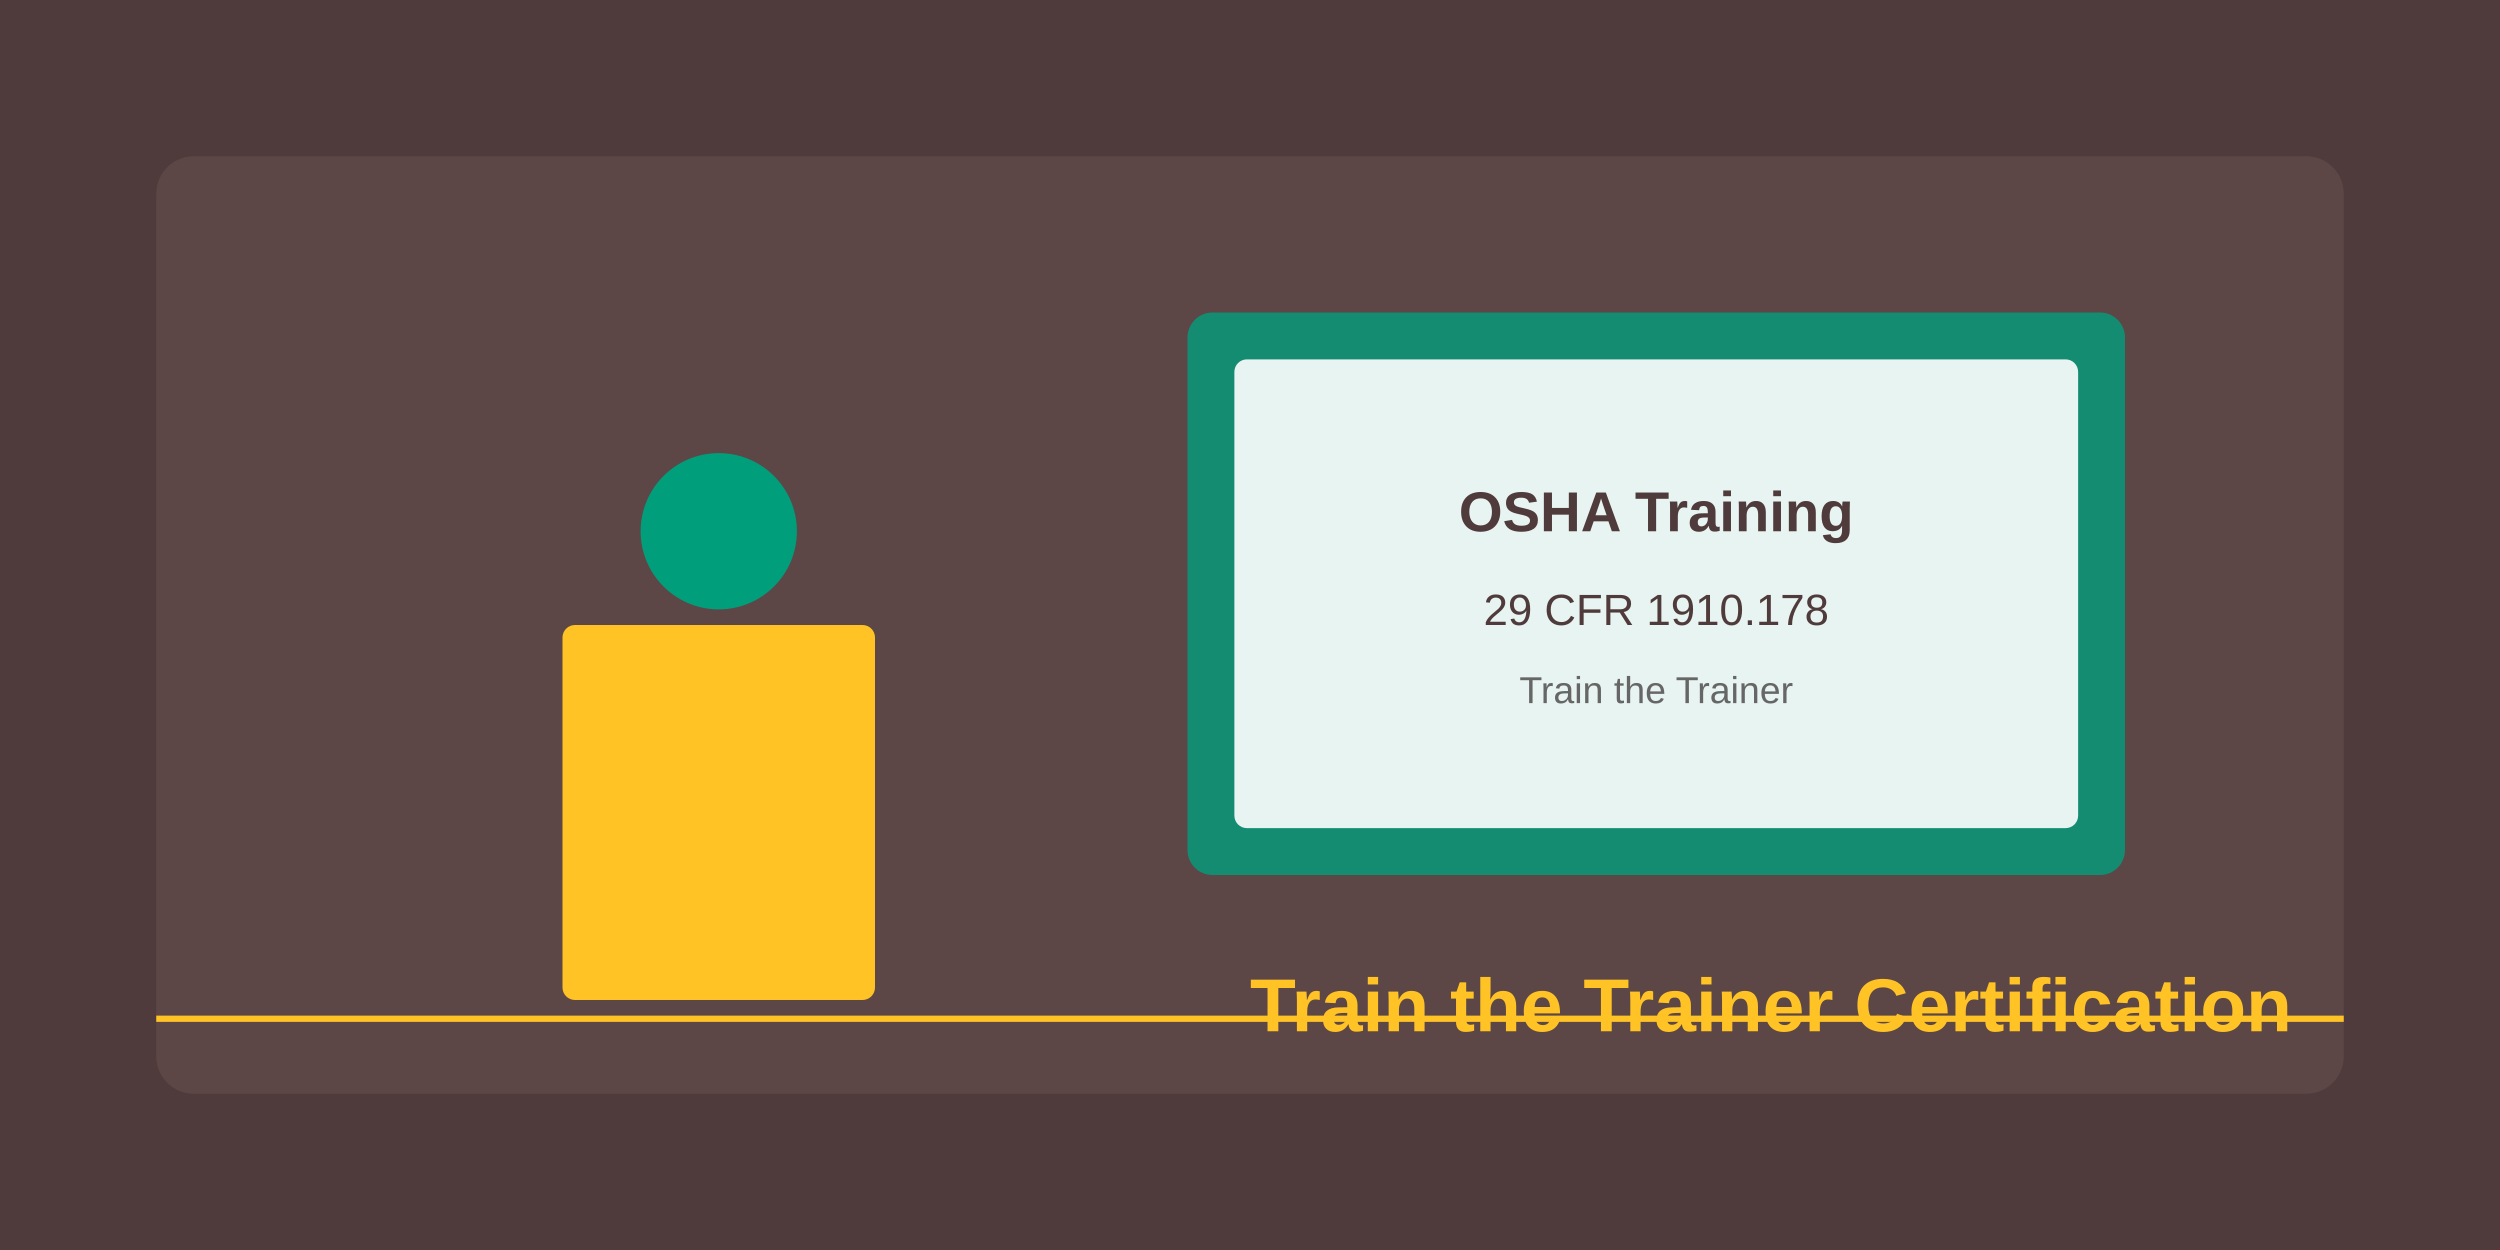
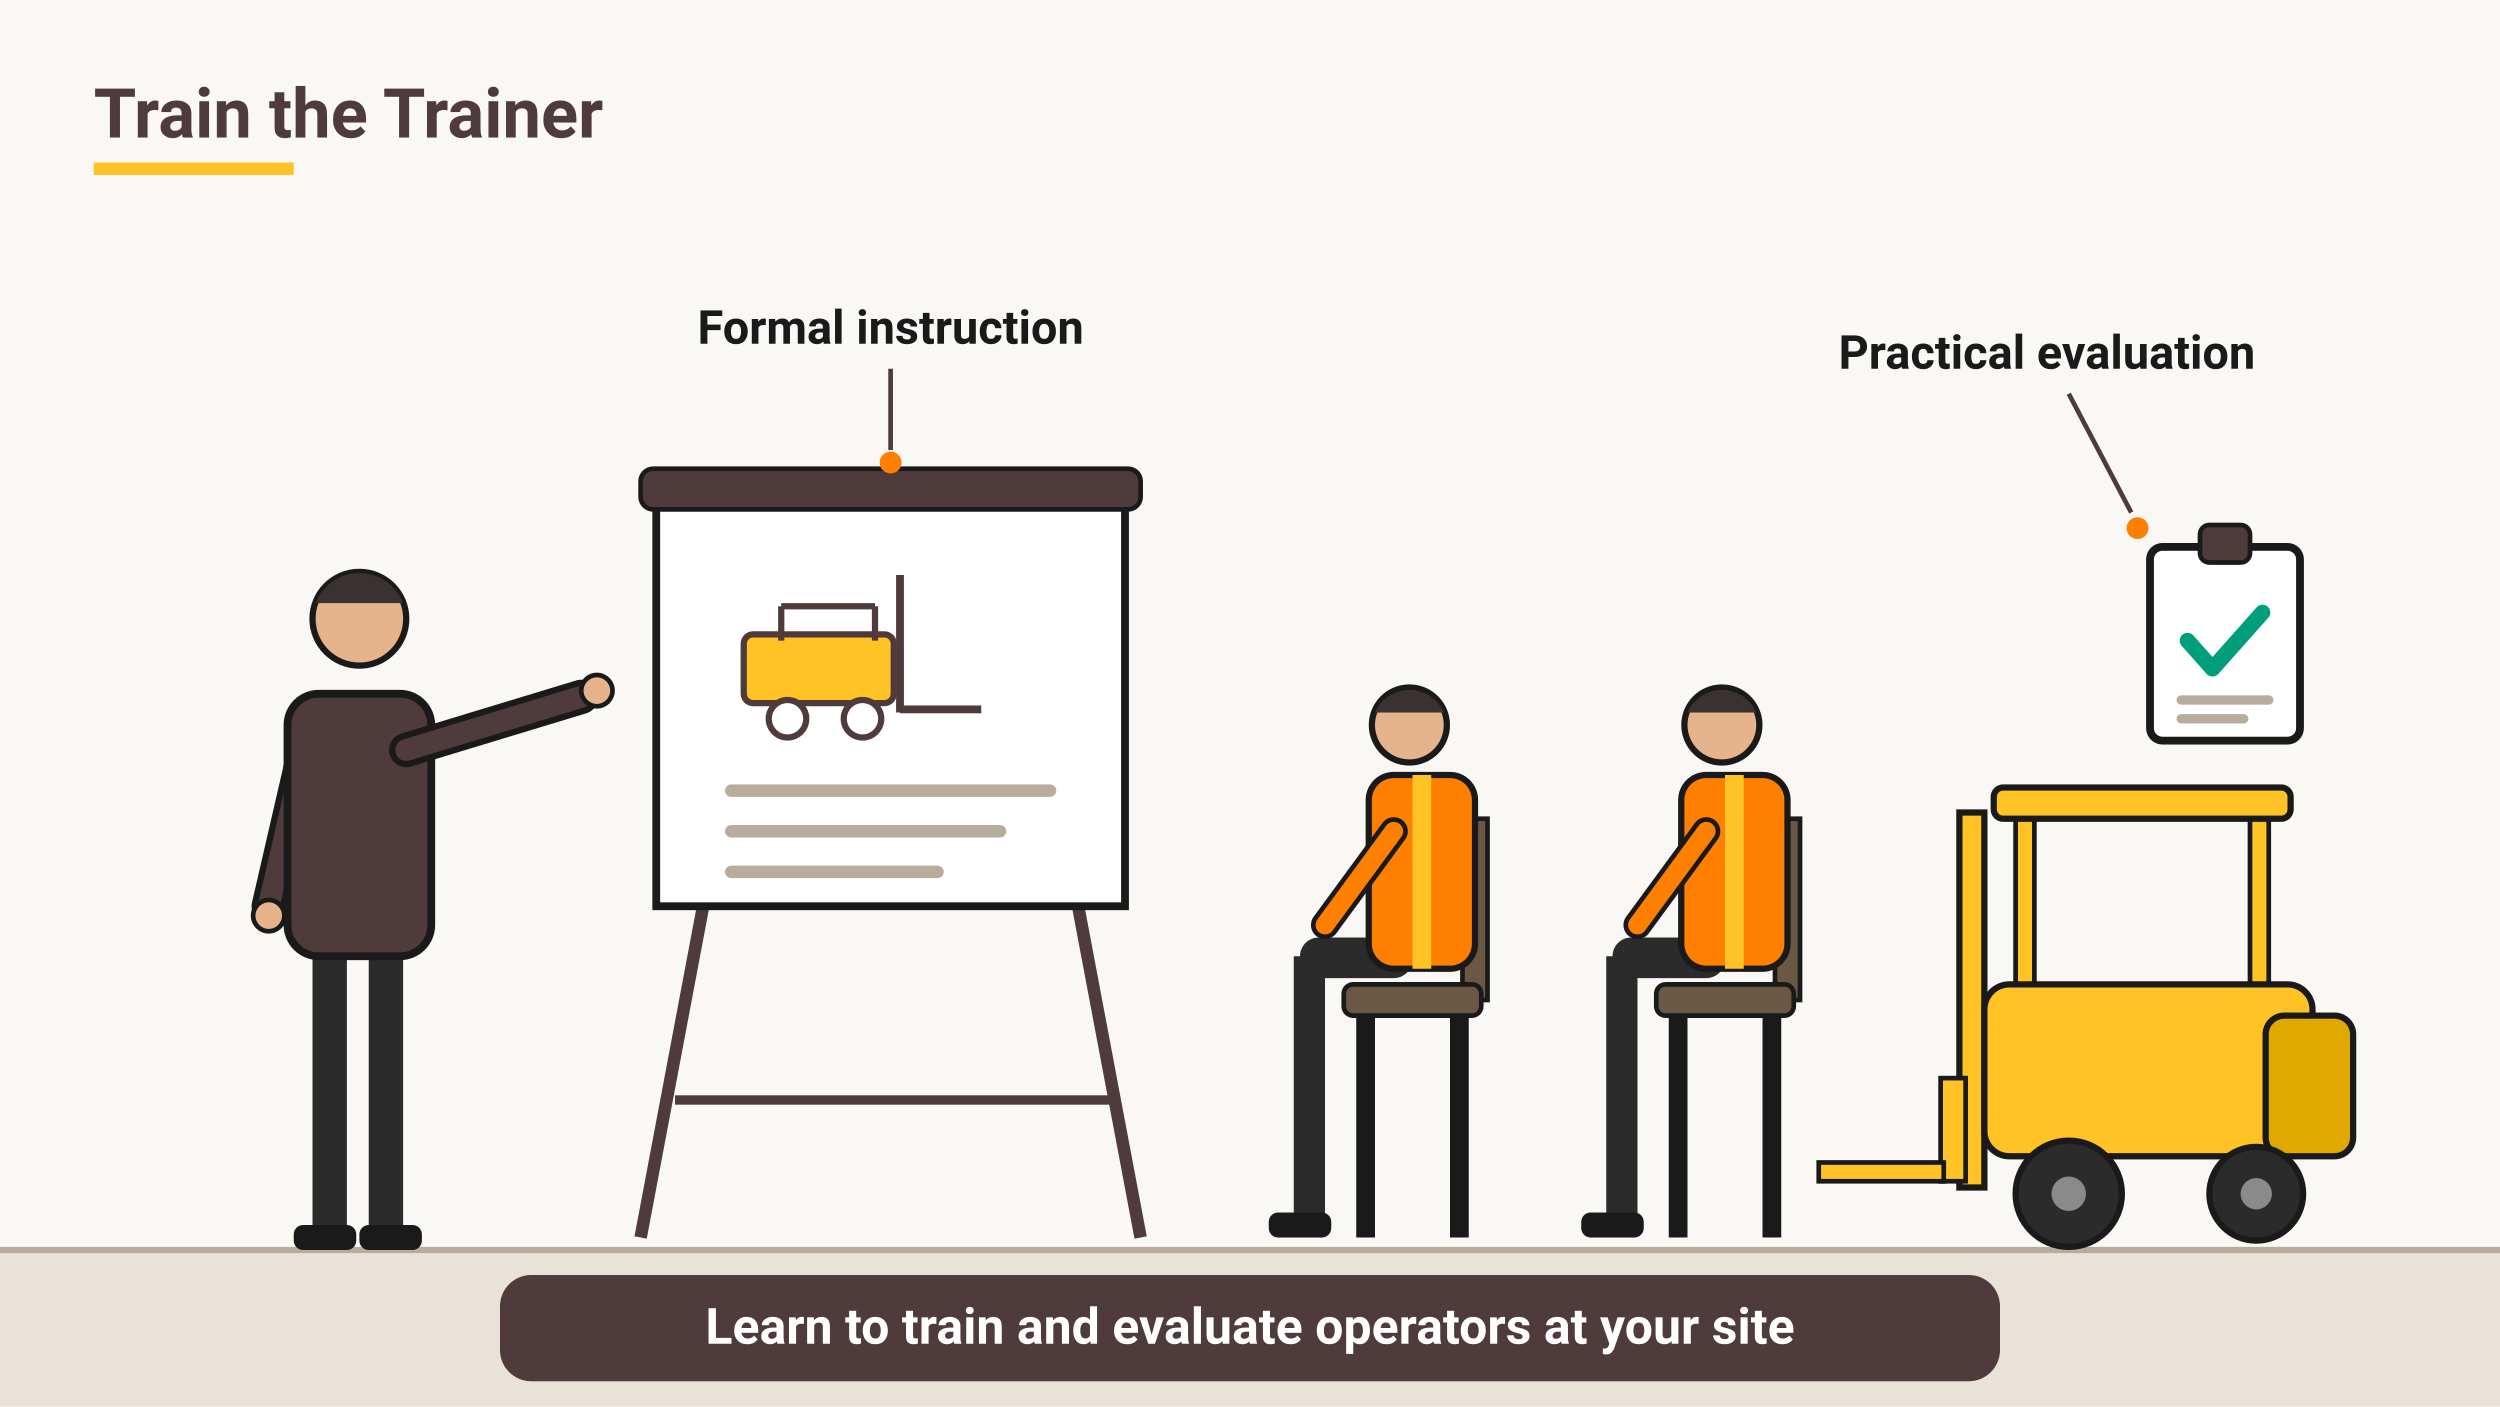
- <svg xmlns="http://www.w3.org/2000/svg" width="800" height="400" viewBox="0 0 800 400" fill="none">
-   <rect width="800" height="400" fill="#4f3b3b" />
-   <rect x="50" y="50" width="700" height="300" fill="#5d4646" rx="12" />
-   <rect x="180" y="200" width="100" height="120" fill="#FFC326" rx="4" />
-   <circle cx="230" cy="170" r="25" fill="#019E7C" />
-   <rect x="380" y="100" width="300" height="180" fill="#019E7C" rx="8" opacity="0.8" />
-   <rect x="395" y="115" width="270" height="150" fill="#ffffff" rx="4" opacity="0.9" />
-   <text x="530" y="170" font-family="Arial, sans-serif" font-size="18" font-weight="bold" fill="#4f3b3b" text-anchor="middle">OSHA Training</text>
-   <text x="530" y="200" font-family="Arial, sans-serif" font-size="14" fill="#4f3b3b" text-anchor="middle">29 CFR 1910.178</text>
-   <text x="530" y="225" font-family="Arial, sans-serif" font-size="12" fill="#666" text-anchor="middle">Train the Trainer</text>
-   <text x="400" y="330" font-family="Arial, sans-serif" font-size="24" font-weight="bold" fill="#FFC326">Train the Trainer Certification</text>
-   <rect x="50" y="325" width="700" height="2" fill="#FFC326" />
+ <svg xmlns="http://www.w3.org/2000/svg" viewBox="0 0 800 450" font-family="Roboto, Arial, sans-serif">
+   <rect width="800" height="450" fill="#faf8f5" />
+   <rect x="0" y="400" width="800" height="50" fill="#e8e2d8" />
+   <line x1="0" y1="400" x2="800" y2="400" stroke="#b8ad9c" stroke-width="2" />
+   <text x="30" y="44" font-size="22" font-weight="700" fill="#4f3b3b">Train the Trainer</text>
+   <rect x="30" y="52" width="64" height="4" fill="#FFC326" />
+   <rect x="627" y="260" width="8" height="120" fill="#FFC326" stroke="#1a1a1a" stroke-width="2" />
+   <rect x="621" y="345" width="8" height="33" fill="#FFC326" stroke="#1a1a1a" stroke-width="1.5" />
+   <rect x="582" y="372" width="40" height="6" fill="#FFC326" stroke="#1a1a1a" stroke-width="1.5" />
+   <rect x="645" y="262" width="6" height="55" fill="#FFC326" stroke="#1a1a1a" stroke-width="1.5" />
+   <rect x="720" y="262" width="6" height="55" fill="#FFC326" stroke="#1a1a1a" stroke-width="1.5" />
+   <rect x="638" y="252" width="95" height="10" rx="3" fill="#FFC326" stroke="#1a1a1a" stroke-width="2" />
+   <rect x="635" y="315" width="105" height="55" rx="8" fill="#FFC326" stroke="#1a1a1a" stroke-width="2" />
+   <rect x="725" y="325" width="28" height="45" rx="6" fill="#e0a800" stroke="#1a1a1a" stroke-width="2" />
+   <circle cx="662" cy="382" r="17" fill="#2b2b2b" stroke="#1a1a1a" stroke-width="2" />
+   <circle cx="662" cy="382" r="5.5" fill="#8a8a8a" />
+   <circle cx="722" cy="382" r="15" fill="#2b2b2b" stroke="#1a1a1a" stroke-width="2" />
+   <circle cx="722" cy="382" r="5" fill="#8a8a8a" />
+   <rect x="688" y="175" width="48" height="62" rx="4" fill="#ffffff" stroke="#1a1a1a" stroke-width="2.5" />
+   <rect x="704" y="168" width="16" height="12" rx="3" fill="#4f3b3b" stroke="#1a1a1a" stroke-width="1.5" />
+   <path d="M700 205 l8 9 l16 -18" fill="none" stroke="#019E7C" stroke-width="5" stroke-linecap="round" stroke-linejoin="round" />
+   <line x1="698" y1="224" x2="726" y2="224" stroke="#b8ad9c" stroke-width="3" stroke-linecap="round" />
+   <line x1="698" y1="230" x2="718" y2="230" stroke="#b8ad9c" stroke-width="3" stroke-linecap="round" />
+   <line x1="225" y1="290" x2="205" y2="396" stroke="#4f3b3b" stroke-width="4" />
+   <line x1="345" y1="290" x2="365" y2="396" stroke="#4f3b3b" stroke-width="4" />
+   <line x1="216" y1="352" x2="356" y2="352" stroke="#4f3b3b" stroke-width="3" />
+   <rect x="210" y="160" width="150" height="130" fill="#ffffff" stroke="#1a1a1a" stroke-width="2.5" />
+   <rect x="205" y="150" width="160" height="13" rx="4" fill="#4f3b3b" stroke="#1a1a1a" stroke-width="1.5" />
+   <rect x="238" y="203" width="48" height="22" rx="3" fill="#FFC326" stroke="#4f3b3b" stroke-width="2" />
+   <line x1="288" y1="184" x2="288" y2="228" stroke="#4f3b3b" stroke-width="2.5" />
+   <line x1="288" y1="227" x2="314" y2="227" stroke="#4f3b3b" stroke-width="2.5" />
+   <line x1="250" y1="194" x2="280" y2="194" stroke="#4f3b3b" stroke-width="2" />
+   <line x1="250" y1="194" x2="250" y2="205" stroke="#4f3b3b" stroke-width="2" />
+   <line x1="280" y1="194" x2="280" y2="205" stroke="#4f3b3b" stroke-width="2" />
+   <circle cx="252" cy="230" r="6" fill="#ffffff" stroke="#4f3b3b" stroke-width="2" />
+   <circle cx="276" cy="230" r="6" fill="#ffffff" stroke="#4f3b3b" stroke-width="2" />
+   <line x1="234" y1="253" x2="336" y2="253" stroke="#b8ad9c" stroke-width="4" stroke-linecap="round" />
+   <line x1="234" y1="266" x2="320" y2="266" stroke="#b8ad9c" stroke-width="4" stroke-linecap="round" />
+   <line x1="234" y1="279" x2="300" y2="279" stroke="#b8ad9c" stroke-width="4" stroke-linecap="round" />
+   <rect x="100" y="300" width="11" height="94" fill="#2b2b2b" />
+   <rect x="118" y="300" width="11" height="94" fill="#2b2b2b" />
+   <rect x="94" y="392" width="20" height="8" rx="3" fill="#1a1a1a" />
+   <rect x="115" y="392" width="20" height="8" rx="3" fill="#1a1a1a" />
+   <line x1="98" y1="238" x2="86" y2="290" stroke="#1a1a1a" stroke-width="11" stroke-linecap="round" />
+   <line x1="98" y1="238" x2="86" y2="290" stroke="#4f3b3b" stroke-width="7" stroke-linecap="round" />
+   <circle cx="86" cy="293" r="5" fill="#e6b48c" stroke="#1a1a1a" stroke-width="1.5" />
+   <rect x="92" y="222" width="46" height="84" rx="10" fill="#4f3b3b" stroke="#1a1a1a" stroke-width="2.5" />
+   <line x1="130" y1="240" x2="186" y2="223" stroke="#1a1a1a" stroke-width="11" stroke-linecap="round" />
+   <line x1="130" y1="240" x2="186" y2="223" stroke="#4f3b3b" stroke-width="7" stroke-linecap="round" />
+   <circle cx="191" cy="221" r="5" fill="#e6b48c" stroke="#1a1a1a" stroke-width="1.5" />
+   <circle cx="115" cy="198" r="15" fill="#e6b48c" stroke="#1a1a1a" stroke-width="2" />
+   <path d="M101 193 A15 15 0 0 1 129 193 Z" fill="#3a3230" />
+   <rect x="468" y="262" width="8" height="58" fill="#6b5844" stroke="#1a1a1a" stroke-width="1.5" />
+   <rect x="430" y="315" width="44" height="10" rx="3" fill="#6b5844" stroke="#1a1a1a" stroke-width="1.5" />
+   <rect x="434" y="325" width="6" height="71" fill="#1a1a1a" />
+   <rect x="464" y="325" width="6" height="71" fill="#1a1a1a" />
+   <rect x="414" y="306" width="10" height="84" fill="#2b2b2b" />
+   <rect x="406" y="388" width="20" height="8" rx="3" fill="#1a1a1a" />
+   <rect x="416" y="300" width="36" height="13" rx="6" fill="#2b2b2b" />
+   <rect x="438" y="248" width="34" height="62" rx="8" fill="#FF7F00" stroke="#1a1a1a" stroke-width="2" />
+   <rect x="452" y="248" width="6" height="62" fill="#FFC326" />
+   <line x1="446" y1="266" x2="424" y2="296" stroke="#1a1a1a" stroke-width="9" stroke-linecap="round" />
+   <line x1="446" y1="266" x2="424" y2="296" stroke="#FF7F00" stroke-width="6" stroke-linecap="round" />
+   <circle cx="451" cy="232" r="12" fill="#e6b48c" stroke="#1a1a1a" stroke-width="2" />
+   <path d="M440 228 A12 12 0 0 1 462 228 Z" fill="#3a3230" />
+   <rect x="568" y="262" width="8" height="58" fill="#6b5844" stroke="#1a1a1a" stroke-width="1.5" />
+   <rect x="530" y="315" width="44" height="10" rx="3" fill="#6b5844" stroke="#1a1a1a" stroke-width="1.5" />
+   <rect x="534" y="325" width="6" height="71" fill="#1a1a1a" />
+   <rect x="564" y="325" width="6" height="71" fill="#1a1a1a" />
+   <rect x="514" y="306" width="10" height="84" fill="#2b2b2b" />
+   <rect x="506" y="388" width="20" height="8" rx="3" fill="#1a1a1a" />
+   <rect x="516" y="300" width="36" height="13" rx="6" fill="#2b2b2b" />
+   <rect x="538" y="248" width="34" height="62" rx="8" fill="#FF7F00" stroke="#1a1a1a" stroke-width="2" />
+   <rect x="552" y="248" width="6" height="62" fill="#FFC326" />
+   <line x1="546" y1="266" x2="524" y2="296" stroke="#1a1a1a" stroke-width="9" stroke-linecap="round" />
+   <line x1="546" y1="266" x2="524" y2="296" stroke="#FF7F00" stroke-width="6" stroke-linecap="round" />
+   <circle cx="551" cy="232" r="12" fill="#e6b48c" stroke="#1a1a1a" stroke-width="2" />
+   <path d="M540 228 A12 12 0 0 1 562 228 Z" fill="#3a3230" />
+   <g font-size="15" font-weight="600" fill="#1a1a1a">
+     <line x1="285" y1="118" x2="285" y2="144" stroke="#4f3b3b" stroke-width="1.5" />
+     <circle cx="285" cy="148" r="3.5" fill="#FF7F00" />
+     <text x="285" y="110" text-anchor="middle">Formal instruction</text>
+     <line x1="662" y1="126" x2="682" y2="164" stroke="#4f3b3b" stroke-width="1.5" />
+     <circle cx="684" cy="169" r="3.5" fill="#FF7F00" />
+     <text x="655" y="118" text-anchor="middle">Practical evaluation</text>
+   </g>
+   <rect x="160" y="408" width="480" height="34" rx="10" fill="#4f3b3b" />
+   <text x="400" y="430" font-size="16" font-weight="600" fill="#ffffff" text-anchor="middle">Learn to train and evaluate operators at your site</text>
</svg>
